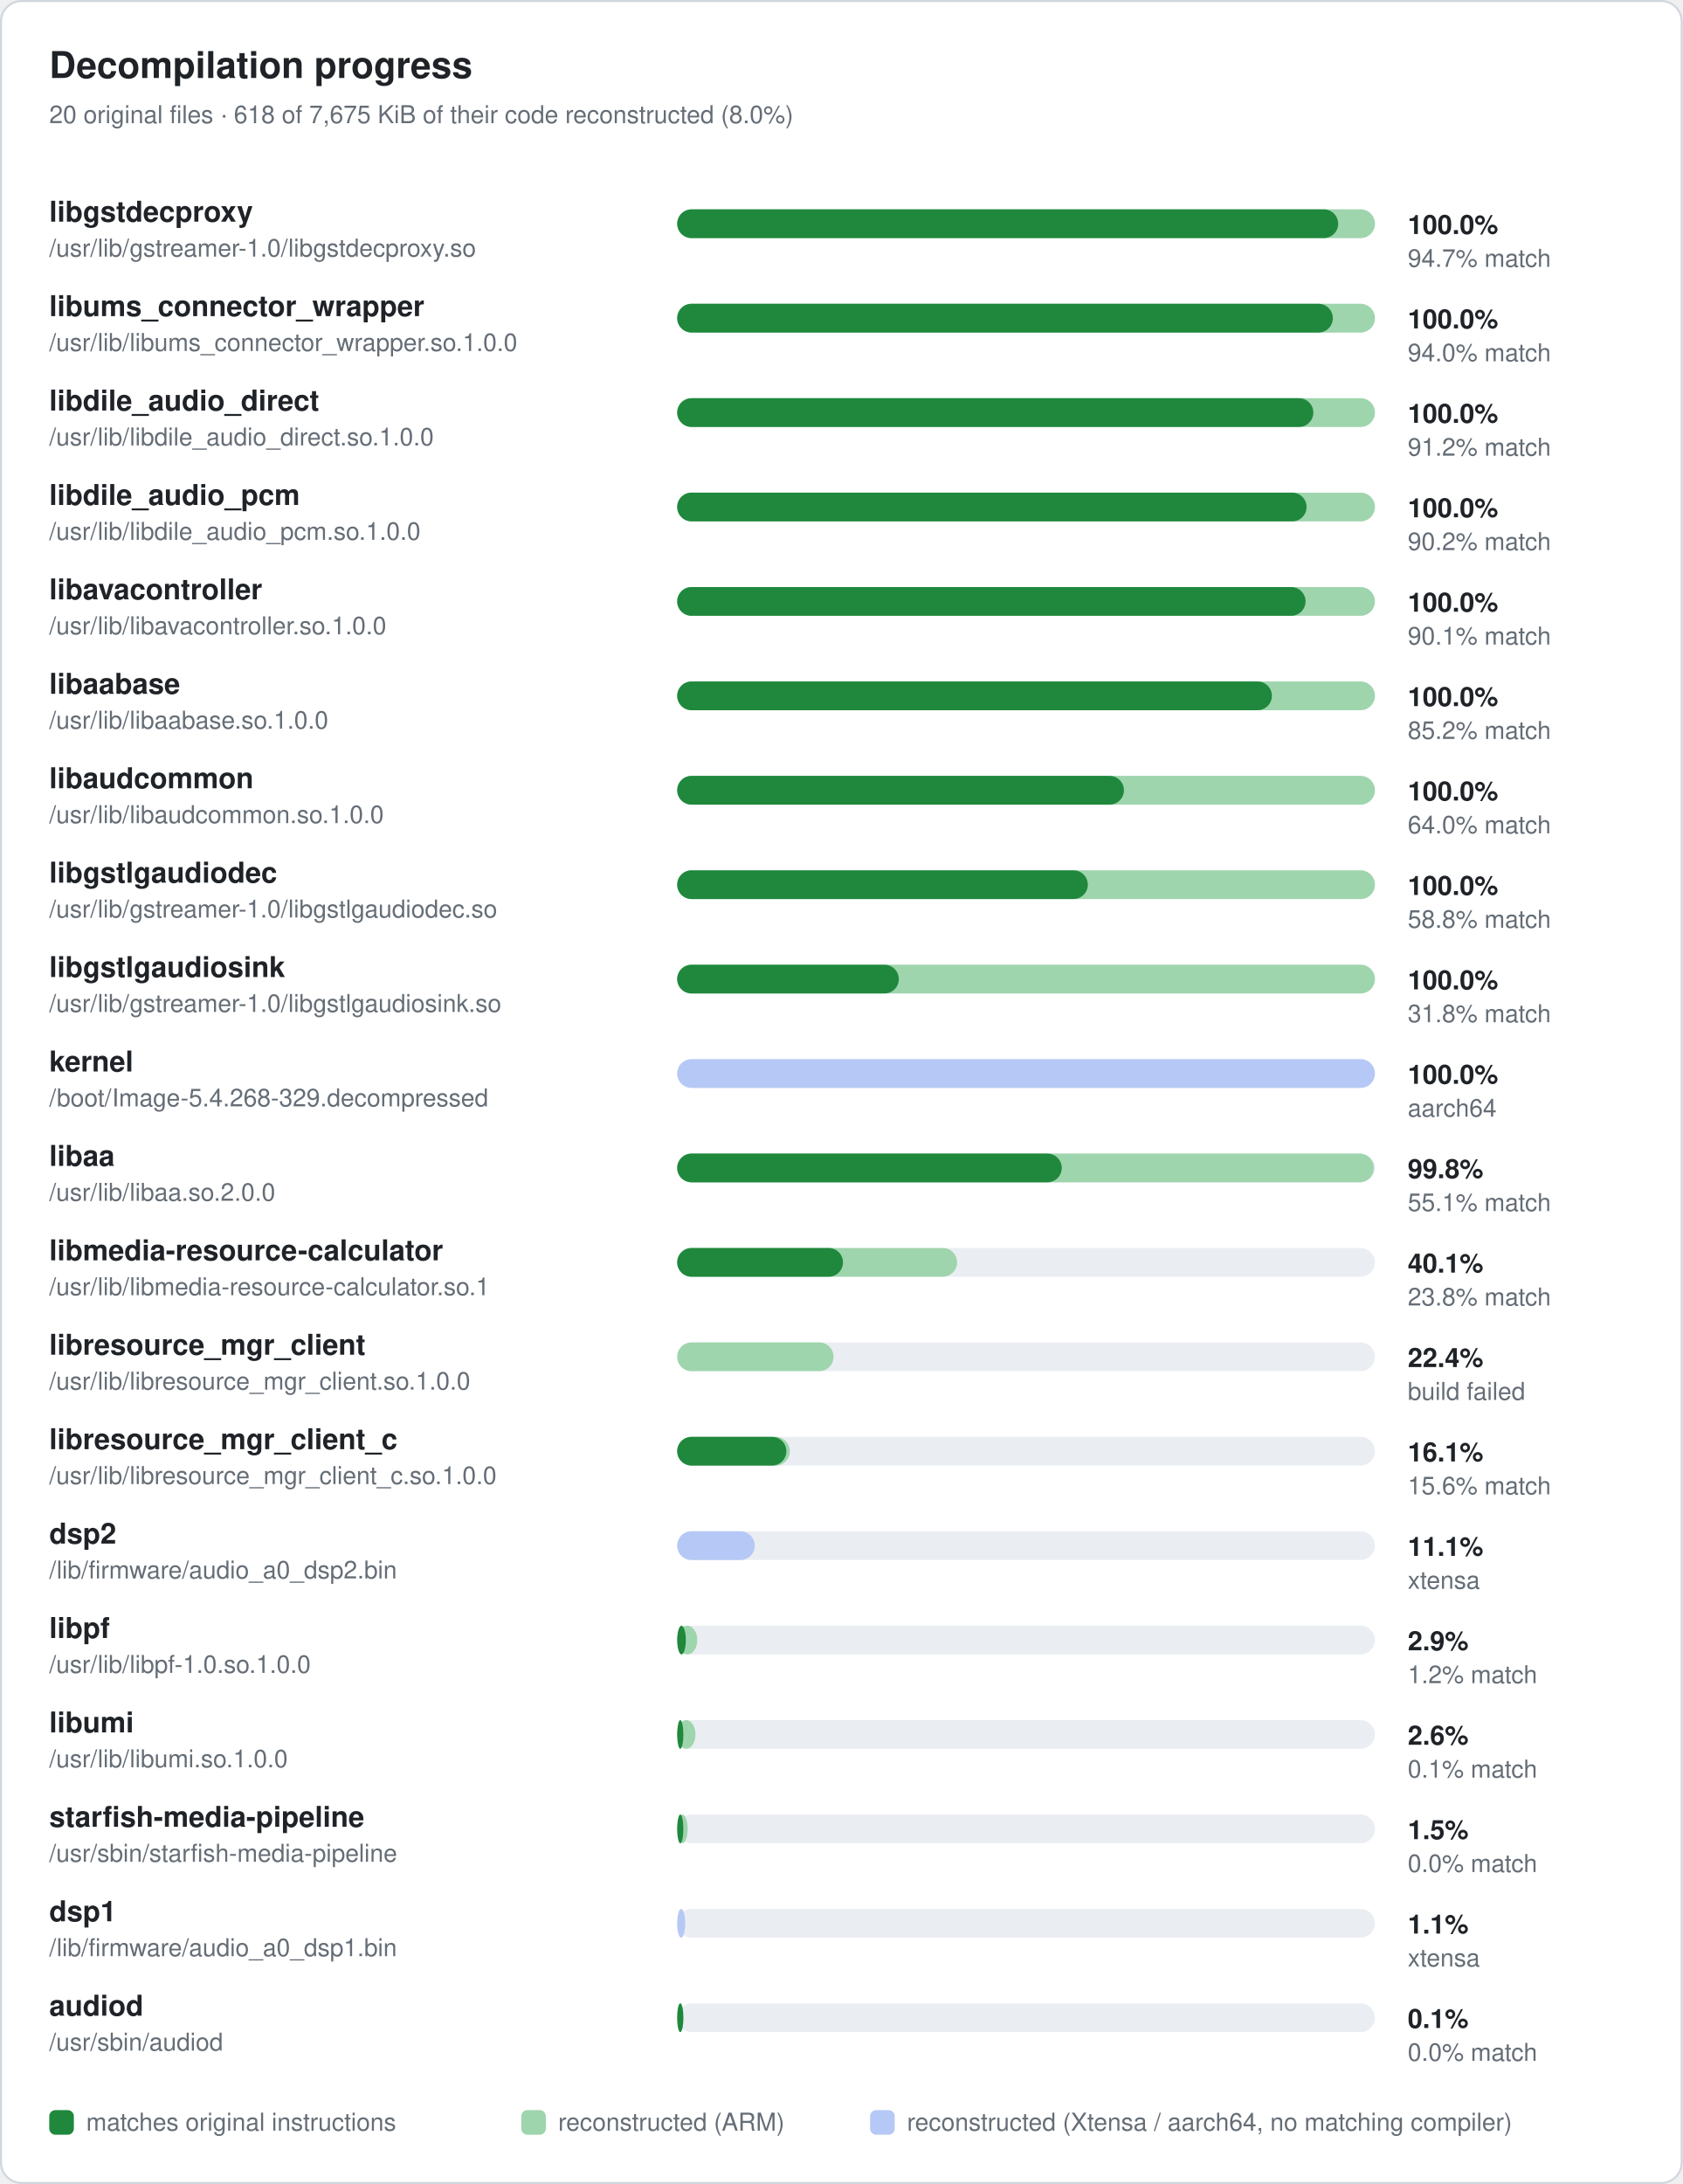
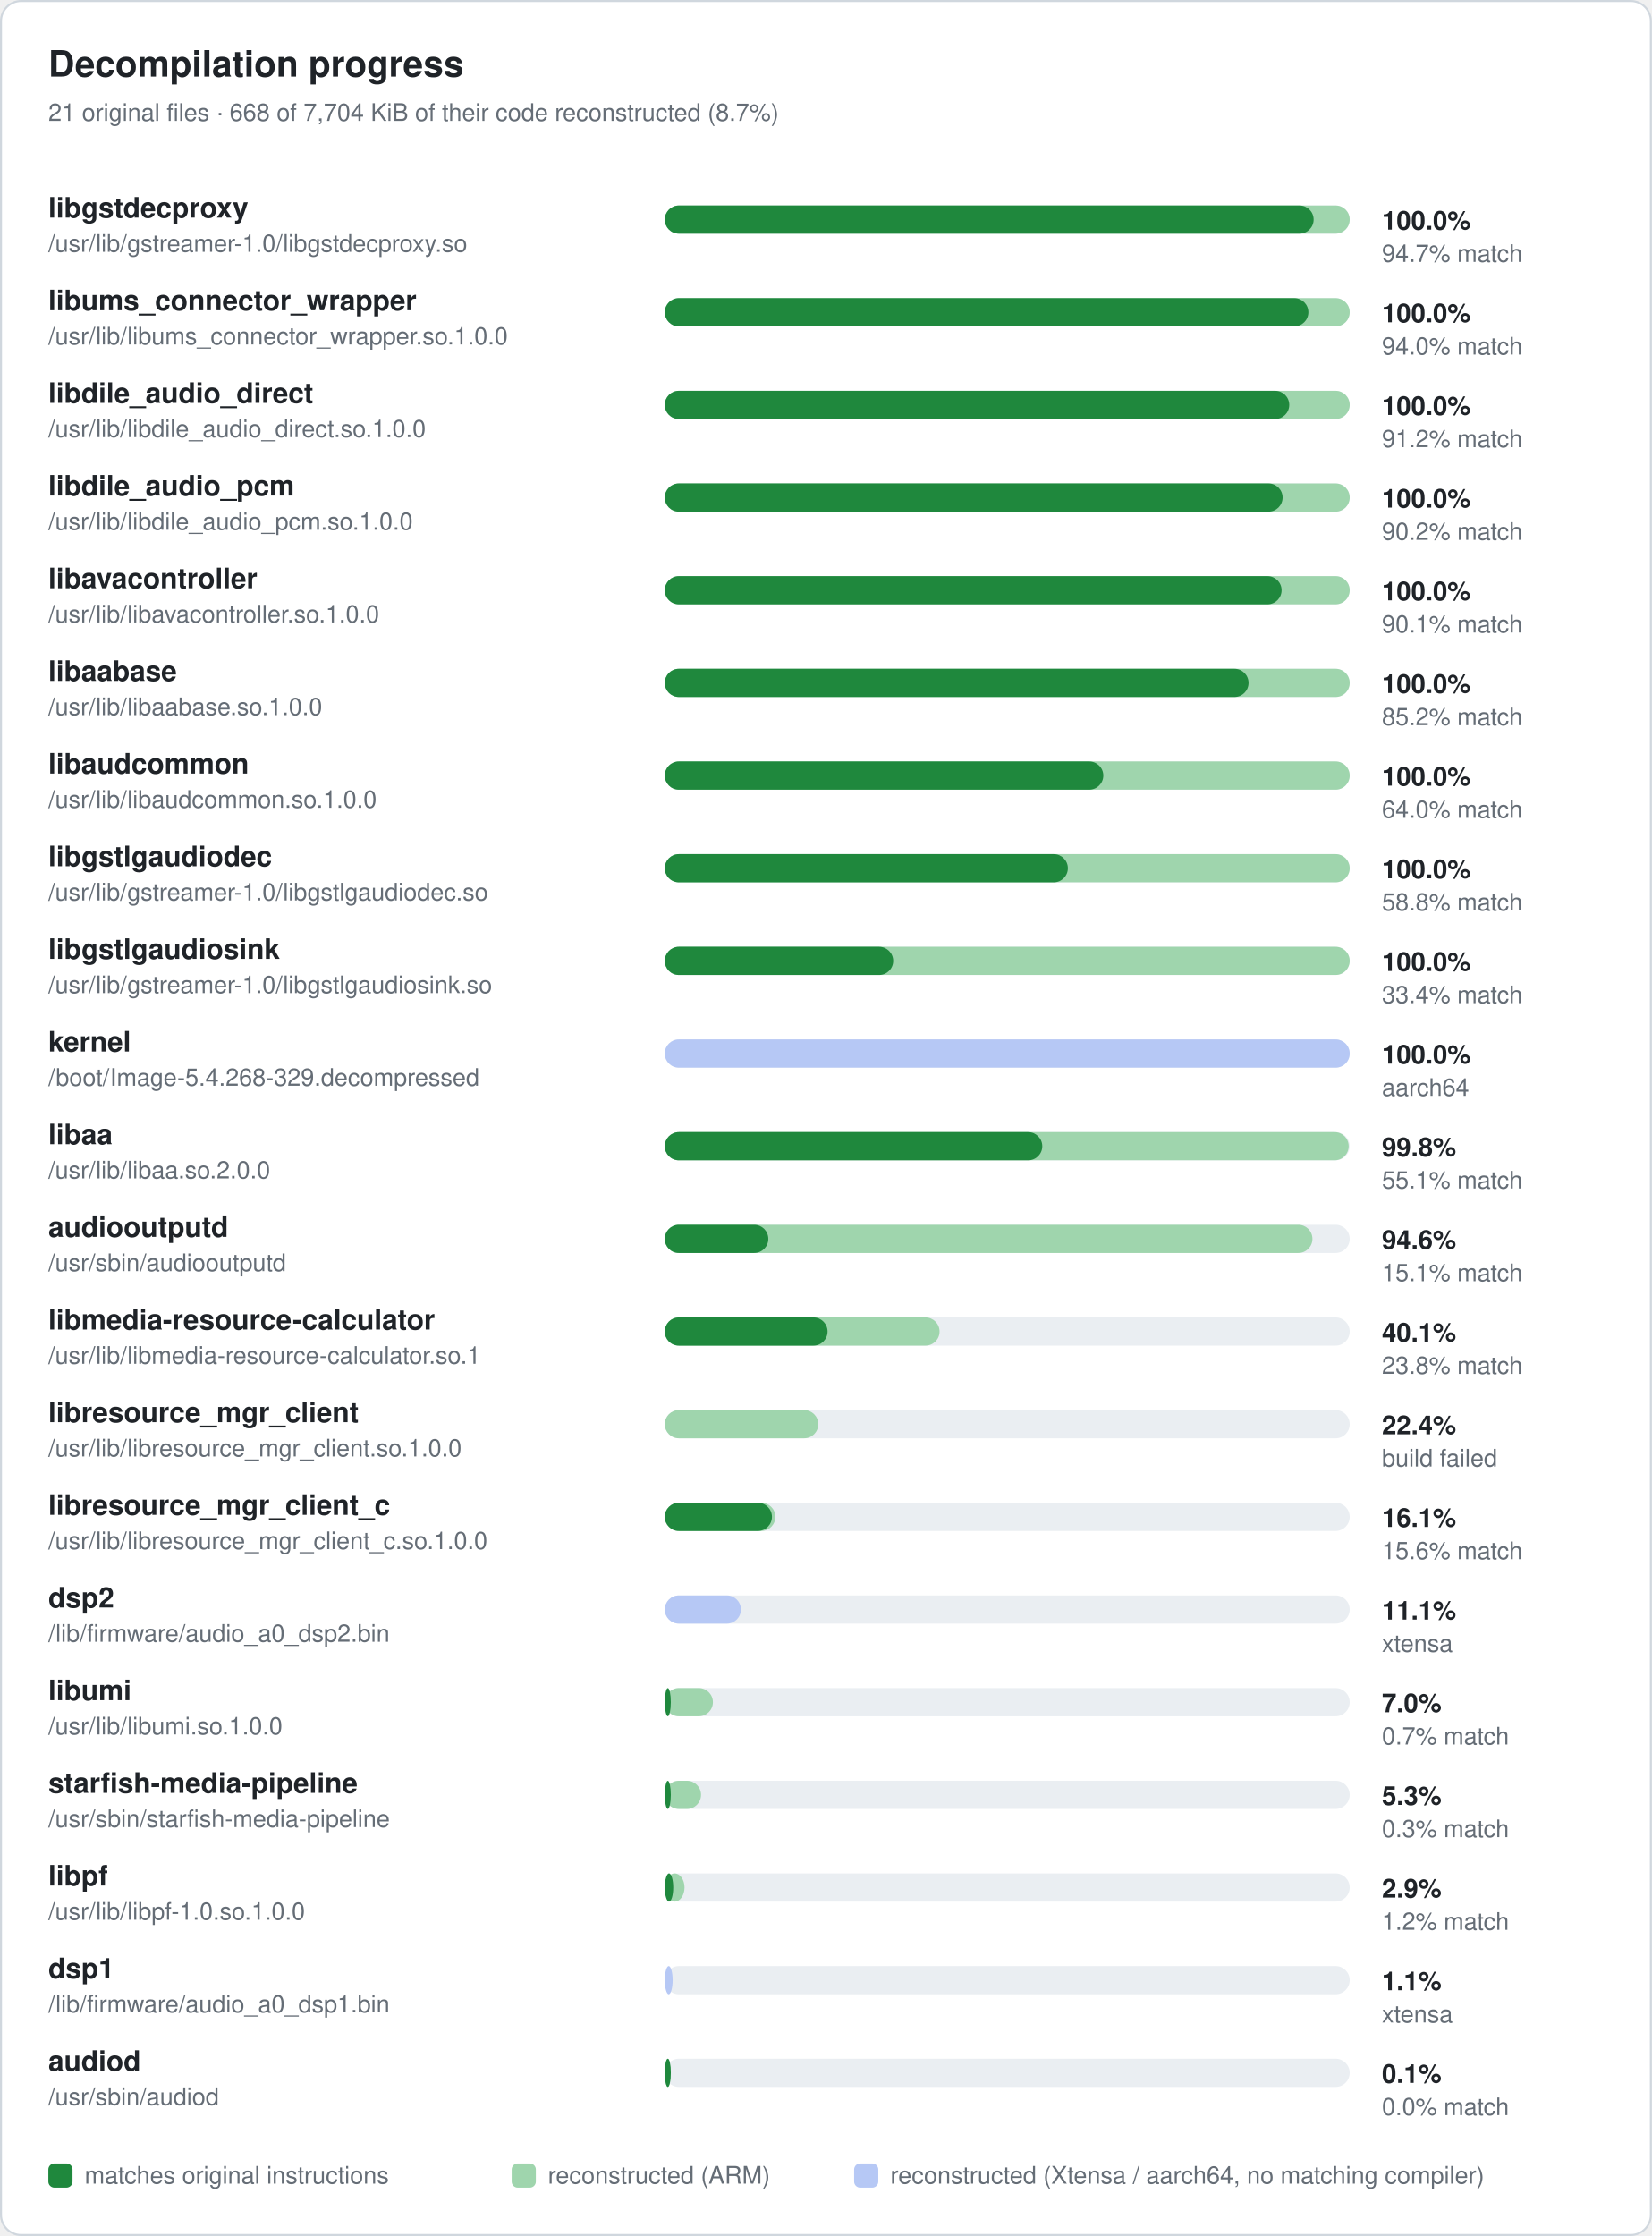
- <svg xmlns="http://www.w3.org/2000/svg" width="820" height="1064" viewBox="0 0 820 1064" role="img" aria-label="Decompilation progress">
+ <svg xmlns="http://www.w3.org/2000/svg" width="820" height="1110" viewBox="0 0 820 1110" role="img" aria-label="Decompilation progress">
  <style>
  text { font-family: -apple-system, BlinkMacSystemFont, "Segoe UI", Helvetica, Arial, sans-serif; fill: #1f2328; }
  .title { font-size: 18px; font-weight: 600; }
  .sub, .path, .legend { font-size: 12px; fill: #656d76; }
  .name { font-size: 14px; font-weight: 600; }
  .pct { font-size: 13px; font-weight: 600; font-variant-numeric: tabular-nums; }
  .card { fill: #ffffff; stroke: #d0d7de; }
  .track { fill: #eaeef2; }
  .cov { fill: #9fd5ad; }
  .match { fill: #1f883d; }
  .dsp { fill: #b6c8f5; }
  @media (prefers-color-scheme: dark) {
    text { fill: #e6edf3; }
    .sub, .path, .legend { fill: #8d96a0; }
    .card { fill: #0d1117; stroke: #30363d; }
    .track { fill: #21262d; }
    .cov { fill: #2e6b3d; }
    .match { fill: #3fb950; }
    .dsp { fill: #3b5bab; }
  }
</style>
-   <rect class="card" x="0.5" y="0.5" width="819" height="1063" rx="10" />
+   <rect class="card" x="0.5" y="0.5" width="819" height="1109" rx="10" />
  <text class="title" x="24" y="38">Decompilation progress</text>
-   <text class="sub" x="24" y="60">20 original files · 618 of 7,675 KiB of their code reconstructed (8.0%)</text>
+   <text class="sub" x="24" y="60">21 original files · 668 of 7,704 KiB of their code reconstructed (8.7%)</text>
  <text class="name" x="24" y="108">libgstdecproxy</text>
  <text class="path" x="24" y="125">/usr/lib/gstreamer-1.0/libgstdecproxy.so</text>
  <rect class="track" x="330" y="102" width="340" height="14" rx="7" />
  <rect class="cov" x="330" y="102" width="340.0" height="14" rx="7" />
  <rect class="match" x="330" y="102" width="322.1" height="14" rx="7" />
  <text class="pct" x="686" y="114">100.0%</text>
  <text class="path" x="686" y="130">94.7% match</text>
  <text class="name" x="24" y="154">libums_connector_wrapper</text>
  <text class="path" x="24" y="171">/usr/lib/libums_connector_wrapper.so.1.0.0</text>
  <rect class="track" x="330" y="148" width="340" height="14" rx="7" />
  <rect class="cov" x="330" y="148" width="340.0" height="14" rx="7" />
  <rect class="match" x="330" y="148" width="319.5" height="14" rx="7" />
  <text class="pct" x="686" y="160">100.0%</text>
  <text class="path" x="686" y="176">94.0% match</text>
  <text class="name" x="24" y="200">libdile_audio_direct</text>
  <text class="path" x="24" y="217">/usr/lib/libdile_audio_direct.so.1.0.0</text>
  <rect class="track" x="330" y="194" width="340" height="14" rx="7" />
  <rect class="cov" x="330" y="194" width="340.0" height="14" rx="7" />
  <rect class="match" x="330" y="194" width="310.0" height="14" rx="7" />
  <text class="pct" x="686" y="206">100.0%</text>
  <text class="path" x="686" y="222">91.2% match</text>
  <text class="name" x="24" y="246">libdile_audio_pcm</text>
  <text class="path" x="24" y="263">/usr/lib/libdile_audio_pcm.so.1.0.0</text>
  <rect class="track" x="330" y="240" width="340" height="14" rx="7" />
  <rect class="cov" x="330" y="240" width="340.0" height="14" rx="7" />
  <rect class="match" x="330" y="240" width="306.7" height="14" rx="7" />
  <text class="pct" x="686" y="252">100.0%</text>
  <text class="path" x="686" y="268">90.2% match</text>
  <text class="name" x="24" y="292">libavacontroller</text>
  <text class="path" x="24" y="309">/usr/lib/libavacontroller.so.1.0.0</text>
  <rect class="track" x="330" y="286" width="340" height="14" rx="7" />
  <rect class="cov" x="330" y="286" width="340.0" height="14" rx="7" />
  <rect class="match" x="330" y="286" width="306.2" height="14" rx="7" />
  <text class="pct" x="686" y="298">100.0%</text>
  <text class="path" x="686" y="314">90.1% match</text>
  <text class="name" x="24" y="338">libaabase</text>
  <text class="path" x="24" y="355">/usr/lib/libaabase.so.1.0.0</text>
  <rect class="track" x="330" y="332" width="340" height="14" rx="7" />
  <rect class="cov" x="330" y="332" width="340.0" height="14" rx="7" />
  <rect class="match" x="330" y="332" width="289.8" height="14" rx="7" />
  <text class="pct" x="686" y="344">100.0%</text>
  <text class="path" x="686" y="360">85.2% match</text>
  <text class="name" x="24" y="384">libaudcommon</text>
  <text class="path" x="24" y="401">/usr/lib/libaudcommon.so.1.0.0</text>
  <rect class="track" x="330" y="378" width="340" height="14" rx="7" />
  <rect class="cov" x="330" y="378" width="340.0" height="14" rx="7" />
  <rect class="match" x="330" y="378" width="217.7" height="14" rx="7" />
  <text class="pct" x="686" y="390">100.0%</text>
  <text class="path" x="686" y="406">64.0% match</text>
  <text class="name" x="24" y="430">libgstlgaudiodec</text>
  <text class="path" x="24" y="447">/usr/lib/gstreamer-1.0/libgstlgaudiodec.so</text>
  <rect class="track" x="330" y="424" width="340" height="14" rx="7" />
  <rect class="cov" x="330" y="424" width="340.0" height="14" rx="7" />
  <rect class="match" x="330" y="424" width="200.1" height="14" rx="7" />
  <text class="pct" x="686" y="436">100.0%</text>
  <text class="path" x="686" y="452">58.8% match</text>
  <text class="name" x="24" y="476">libgstlgaudiosink</text>
  <text class="path" x="24" y="493">/usr/lib/gstreamer-1.0/libgstlgaudiosink.so</text>
  <rect class="track" x="330" y="470" width="340" height="14" rx="7" />
  <rect class="cov" x="330" y="470" width="340.0" height="14" rx="7" />
-   <rect class="match" x="330" y="470" width="108.0" height="14" rx="7" />
+   <rect class="match" x="330" y="470" width="113.4" height="14" rx="7" />
  <text class="pct" x="686" y="482">100.0%</text>
-   <text class="path" x="686" y="498">31.8% match</text>
+   <text class="path" x="686" y="498">33.4% match</text>
  <text class="name" x="24" y="522">kernel</text>
  <text class="path" x="24" y="539">/boot/Image-5.4.268-329.decompressed</text>
  <rect class="track" x="330" y="516" width="340" height="14" rx="7" />
  <rect class="dsp" x="330" y="516" width="340.0" height="14" rx="7" />
  <text class="pct" x="686" y="528">100.0%</text>
  <text class="path" x="686" y="544">aarch64</text>
  <text class="name" x="24" y="568">libaa</text>
  <text class="path" x="24" y="585">/usr/lib/libaa.so.2.0.0</text>
  <rect class="track" x="330" y="562" width="340" height="14" rx="7" />
  <rect class="cov" x="330" y="562" width="339.5" height="14" rx="7" />
  <rect class="match" x="330" y="562" width="187.4" height="14" rx="7" />
  <text class="pct" x="686" y="574">99.8%</text>
  <text class="path" x="686" y="590">55.1% match</text>
-   <text class="name" x="24" y="614">libmedia-resource-calculator</text>
-   <text class="path" x="24" y="631">/usr/lib/libmedia-resource-calculator.so.1</text>
+   <text class="name" x="24" y="614">audiooutputd</text>
+   <text class="path" x="24" y="631">/usr/sbin/audiooutputd</text>
  <rect class="track" x="330" y="608" width="340" height="14" rx="7" />
-   <rect class="cov" x="330" y="608" width="136.4" height="14" rx="7" />
-   <rect class="match" x="330" y="608" width="80.8" height="14" rx="7" />
-   <text class="pct" x="686" y="620">40.1%</text>
-   <text class="path" x="686" y="636">23.8% match</text>
-   <text class="name" x="24" y="660">libresource_mgr_client</text>
-   <text class="path" x="24" y="677">/usr/lib/libresource_mgr_client.so.1.0.0</text>
+   <rect class="cov" x="330" y="608" width="321.5" height="14" rx="7" />
+   <rect class="match" x="330" y="608" width="51.4" height="14" rx="7" />
+   <text class="pct" x="686" y="620">94.6%</text>
+   <text class="path" x="686" y="636">15.1% match</text>
+   <text class="name" x="24" y="660">libmedia-resource-calculator</text>
+   <text class="path" x="24" y="677">/usr/lib/libmedia-resource-calculator.so.1</text>
  <rect class="track" x="330" y="654" width="340" height="14" rx="7" />
-   <rect class="cov" x="330" y="654" width="76.2" height="14" rx="7" />
-   <text class="pct" x="686" y="666">22.4%</text>
-   <text class="path" x="686" y="682">build failed</text>
-   <text class="name" x="24" y="706">libresource_mgr_client_c</text>
-   <text class="path" x="24" y="723">/usr/lib/libresource_mgr_client_c.so.1.0.0</text>
+   <rect class="cov" x="330" y="654" width="136.4" height="14" rx="7" />
+   <rect class="match" x="330" y="654" width="80.8" height="14" rx="7" />
+   <text class="pct" x="686" y="666">40.1%</text>
+   <text class="path" x="686" y="682">23.8% match</text>
+   <text class="name" x="24" y="706">libresource_mgr_client</text>
+   <text class="path" x="24" y="723">/usr/lib/libresource_mgr_client.so.1.0.0</text>
  <rect class="track" x="330" y="700" width="340" height="14" rx="7" />
-   <rect class="cov" x="330" y="700" width="54.9" height="14" rx="7" />
-   <rect class="match" x="330" y="700" width="53.2" height="14" rx="7" />
-   <text class="pct" x="686" y="712">16.1%</text>
-   <text class="path" x="686" y="728">15.6% match</text>
-   <text class="name" x="24" y="752">dsp2</text>
-   <text class="path" x="24" y="769">/lib/firmware/audio_a0_dsp2.bin</text>
+   <rect class="cov" x="330" y="700" width="76.2" height="14" rx="7" />
+   <text class="pct" x="686" y="712">22.4%</text>
+   <text class="path" x="686" y="728">build failed</text>
+   <text class="name" x="24" y="752">libresource_mgr_client_c</text>
+   <text class="path" x="24" y="769">/usr/lib/libresource_mgr_client_c.so.1.0.0</text>
  <rect class="track" x="330" y="746" width="340" height="14" rx="7" />
-   <rect class="dsp" x="330" y="746" width="37.8" height="14" rx="7" />
-   <text class="pct" x="686" y="758">11.1%</text>
-   <text class="path" x="686" y="774">xtensa</text>
-   <text class="name" x="24" y="798">libpf</text>
-   <text class="path" x="24" y="815">/usr/lib/libpf-1.0.so.1.0.0</text>
+   <rect class="cov" x="330" y="746" width="54.9" height="14" rx="7" />
+   <rect class="match" x="330" y="746" width="53.2" height="14" rx="7" />
+   <text class="pct" x="686" y="758">16.1%</text>
+   <text class="path" x="686" y="774">15.6% match</text>
+   <text class="name" x="24" y="798">dsp2</text>
+   <text class="path" x="24" y="815">/lib/firmware/audio_a0_dsp2.bin</text>
  <rect class="track" x="330" y="792" width="340" height="14" rx="7" />
-   <rect class="cov" x="330" y="792" width="9.8" height="14" rx="7" />
-   <rect class="match" x="330" y="792" width="4.2" height="14" rx="7" />
-   <text class="pct" x="686" y="804">2.9%</text>
-   <text class="path" x="686" y="820">1.2% match</text>
+   <rect class="dsp" x="330" y="792" width="37.8" height="14" rx="7" />
+   <text class="pct" x="686" y="804">11.1%</text>
+   <text class="path" x="686" y="820">xtensa</text>
  <text class="name" x="24" y="844">libumi</text>
  <text class="path" x="24" y="861">/usr/lib/libumi.so.1.0.0</text>
  <rect class="track" x="330" y="838" width="340" height="14" rx="7" />
-   <rect class="cov" x="330" y="838" width="8.9" height="14" rx="7" />
+   <rect class="cov" x="330" y="838" width="23.9" height="14" rx="7" />
  <rect class="match" x="330" y="838" width="3.0" height="14" rx="7" />
-   <text class="pct" x="686" y="850">2.6%</text>
-   <text class="path" x="686" y="866">0.1% match</text>
+   <text class="pct" x="686" y="850">7.0%</text>
+   <text class="path" x="686" y="866">0.7% match</text>
  <text class="name" x="24" y="890">starfish-media-pipeline</text>
  <text class="path" x="24" y="907">/usr/sbin/starfish-media-pipeline</text>
  <rect class="track" x="330" y="884" width="340" height="14" rx="7" />
-   <rect class="cov" x="330" y="884" width="5.1" height="14" rx="7" />
+   <rect class="cov" x="330" y="884" width="18.0" height="14" rx="7" />
  <rect class="match" x="330" y="884" width="3.0" height="14" rx="7" />
-   <text class="pct" x="686" y="896">1.5%</text>
-   <text class="path" x="686" y="912">0.0% match</text>
-   <text class="name" x="24" y="936">dsp1</text>
-   <text class="path" x="24" y="953">/lib/firmware/audio_a0_dsp1.bin</text>
+   <text class="pct" x="686" y="896">5.3%</text>
+   <text class="path" x="686" y="912">0.3% match</text>
+   <text class="name" x="24" y="936">libpf</text>
+   <text class="path" x="24" y="953">/usr/lib/libpf-1.0.so.1.0.0</text>
  <rect class="track" x="330" y="930" width="340" height="14" rx="7" />
-   <rect class="dsp" x="330" y="930" width="3.9" height="14" rx="7" />
-   <text class="pct" x="686" y="942">1.1%</text>
-   <text class="path" x="686" y="958">xtensa</text>
-   <text class="name" x="24" y="982">audiod</text>
-   <text class="path" x="24" y="999">/usr/sbin/audiod</text>
+   <rect class="cov" x="330" y="930" width="9.8" height="14" rx="7" />
+   <rect class="match" x="330" y="930" width="4.2" height="14" rx="7" />
+   <text class="pct" x="686" y="942">2.9%</text>
+   <text class="path" x="686" y="958">1.2% match</text>
+   <text class="name" x="24" y="982">dsp1</text>
+   <text class="path" x="24" y="999">/lib/firmware/audio_a0_dsp1.bin</text>
  <rect class="track" x="330" y="976" width="340" height="14" rx="7" />
-   <rect class="cov" x="330" y="976" width="3.0" height="14" rx="7" />
-   <rect class="match" x="330" y="976" width="3.0" height="14" rx="7" />
-   <text class="pct" x="686" y="988">0.1%</text>
-   <text class="path" x="686" y="1004">0.0% match</text>
-   <rect class="match" x="24" y="1028" width="12" height="12" rx="3" />
-   <text class="legend" x="42" y="1038">matches original instructions</text>
-   <rect class="cov" x="254" y="1028" width="12" height="12" rx="3" />
-   <text class="legend" x="272" y="1038">reconstructed (ARM)</text>
-   <rect class="dsp" x="424" y="1028" width="12" height="12" rx="3" />
-   <text class="legend" x="442" y="1038">reconstructed (Xtensa / aarch64, no matching compiler)</text>
+   <rect class="dsp" x="330" y="976" width="3.9" height="14" rx="7" />
+   <text class="pct" x="686" y="988">1.1%</text>
+   <text class="path" x="686" y="1004">xtensa</text>
+   <text class="name" x="24" y="1028">audiod</text>
+   <text class="path" x="24" y="1045">/usr/sbin/audiod</text>
+   <rect class="track" x="330" y="1022" width="340" height="14" rx="7" />
+   <rect class="cov" x="330" y="1022" width="3.0" height="14" rx="7" />
+   <rect class="match" x="330" y="1022" width="3.0" height="14" rx="7" />
+   <text class="pct" x="686" y="1034">0.1%</text>
+   <text class="path" x="686" y="1050">0.0% match</text>
+   <rect class="match" x="24" y="1074" width="12" height="12" rx="3" />
+   <text class="legend" x="42" y="1084">matches original instructions</text>
+   <rect class="cov" x="254" y="1074" width="12" height="12" rx="3" />
+   <text class="legend" x="272" y="1084">reconstructed (ARM)</text>
+   <rect class="dsp" x="424" y="1074" width="12" height="12" rx="3" />
+   <text class="legend" x="442" y="1084">reconstructed (Xtensa / aarch64, no matching compiler)</text>
</svg>
